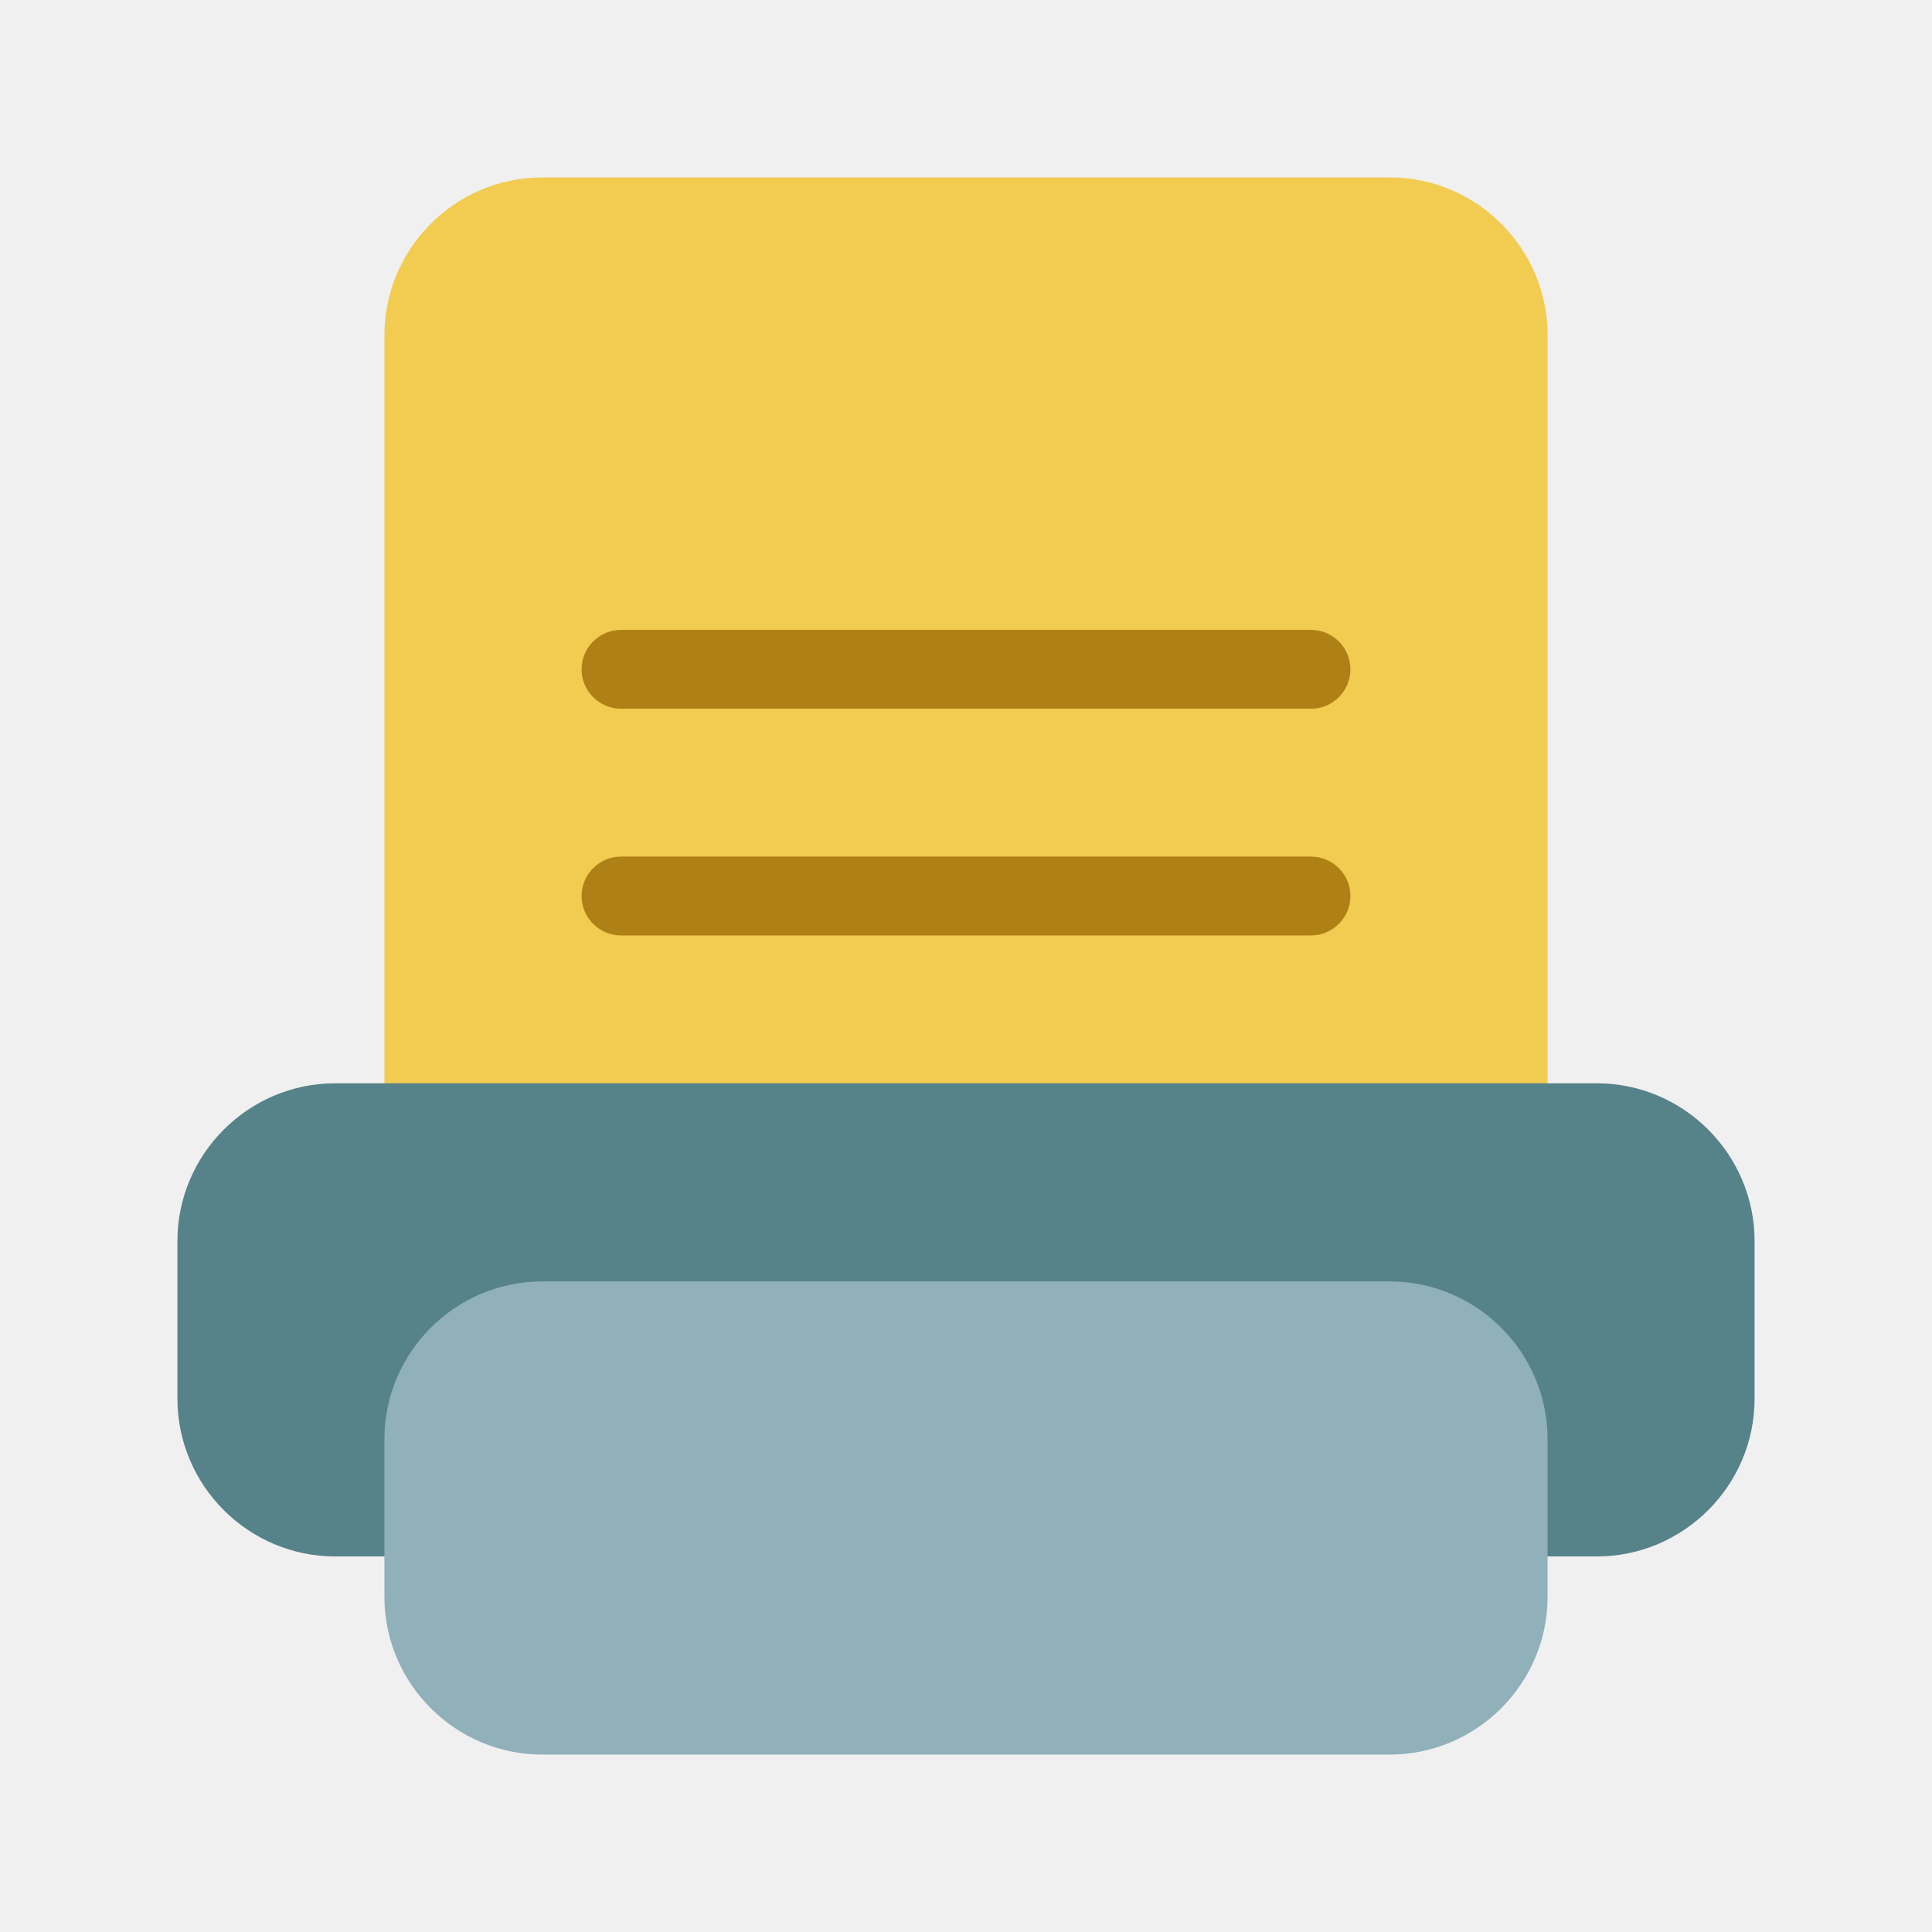
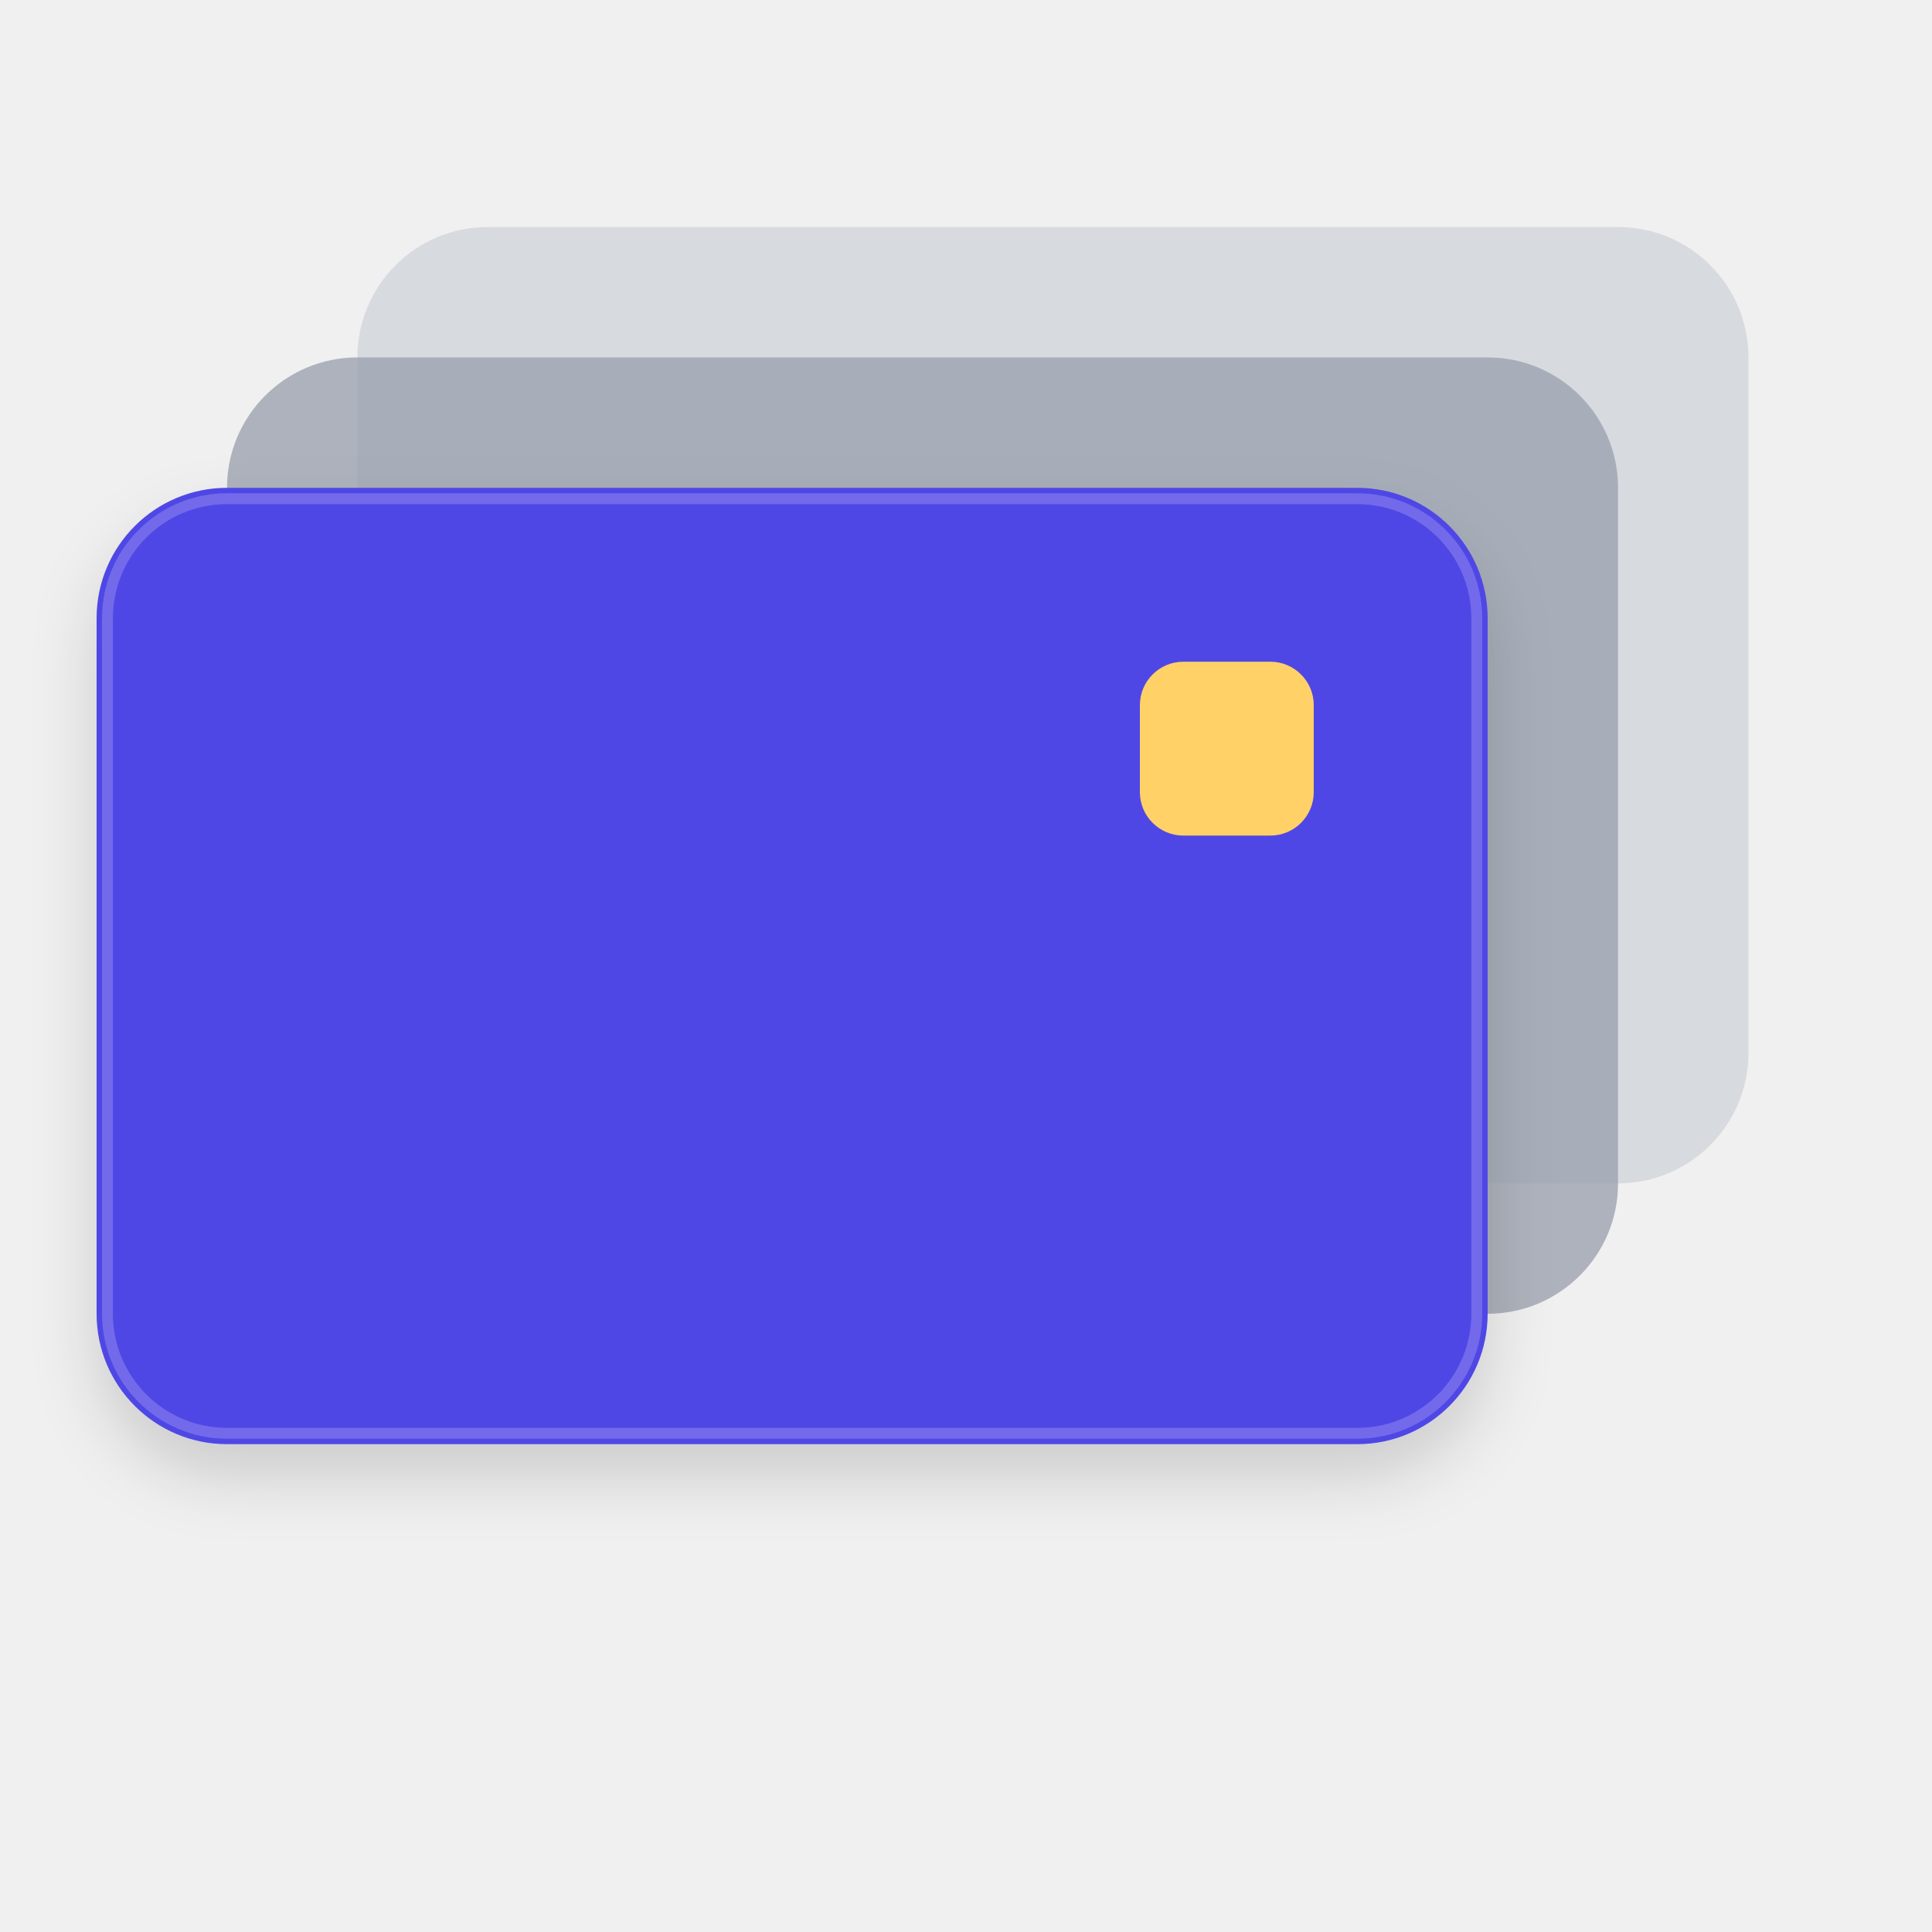
- <svg xmlns="http://www.w3.org/2000/svg" t="1770791994808" class="icon" viewBox="0 0 1024 1024" version="1.1" p-id="1616" width="256" height="256">
-   <path d="M694.857 256H329.143c-11.494 0-20.898-9.404-20.898-20.898s9.404-20.898 20.898-20.898h365.714c11.494 0 20.898 9.404 20.898 20.898s-9.404 20.898-20.898 20.898z" fill="#AF8015" p-id="1617" />
-   <path d="M820.245 615.967H203.755V177.633c0-45.976 37.616-83.592 83.592-83.592h449.306c45.976 0 83.592 37.616 83.592 83.592v438.335z" fill="#F2CB51" p-id="1618" />
-   <path d="M224.653 824.947h-47.02c-45.976 0-83.592-37.616-83.592-83.592v-83.592c0-45.976 37.616-83.592 83.592-83.592h668.735c45.976 0 83.592 37.616 83.592 83.592v83.592c0 45.976-37.616 83.592-83.592 83.592h-47.02" fill="#568289" p-id="1619" />
-   <path d="M736.653 929.959H287.347c-45.976 0-83.592-37.616-83.592-83.592v-83.592c0-45.976 37.616-83.592 83.592-83.592h449.306c45.976 0 83.592 37.616 83.592 83.592v83.592c0 45.976-37.616 83.592-83.592 83.592z" fill="#90B0BA" p-id="1620" />
-   <path d="M694.857 375.641H329.143c-11.494 0-20.898-9.404-20.898-20.898s9.404-20.898 20.898-20.898h365.714c11.494 0 20.898 9.404 20.898 20.898s-9.404 20.898-20.898 20.898zM694.857 495.804H329.143c-11.494 0-20.898-9.404-20.898-20.898s9.404-20.898 20.898-20.898h365.714c11.494 0 20.898 9.404 20.898 20.898s-9.404 20.898-20.898 20.898z" fill="#AF8015" p-id="1621" />
+ <svg xmlns="http://www.w3.org/2000/svg" width="512" height="512" viewBox="0 0 80 80" fill="none">
+   <defs>
+     <filter id="pwa-logo-shadow" x="-20%" y="-20%" width="140%" height="140%">
+       <feGaussianBlur in="SourceAlpha" stdDeviation="1.5" />
+       <feOffset dx="0" dy="1.5" result="offsetblur" />
+       <feComponentTransfer>
+         <feFuncA type="linear" slope="0.15" />
+       </feComponentTransfer>
+       <feMerge>
+         <feMergeNode />
+         <feMergeNode in="SourceGraphic" />
+       </feMerge>
+     </filter>
+   </defs>
+   <g transform="translate(4, 4) scale(0.9)"> 
+     {/* Bottom Layer - Gray */}
+     <rect x="12" y="6" width="64" height="44" rx="6" fill="#D1D5DB" opacity="0.8" />
+     {/* Middle Layer - Gray */}
+     <rect x="6" y="12" width="64" height="44" rx="6" fill="#9CA3AF" opacity="0.8" />
+     {/* Top Layer - Indigo */}
+     <g filter="url(#pwa-logo-shadow)">
+       <rect x="0" y="18" width="64" height="44" rx="6" fill="#4F46E5" />
+       {/* Yellow Accent */}
+       <rect x="48" y="26" width="8" height="8" rx="2" fill="#FFD166" />
+       <rect x="0.5" y="18.5" width="63" height="43" rx="5.5" stroke="white" stroke-width="0.5" opacity="0.2" />
+     </g>
+   </g>
</svg>
